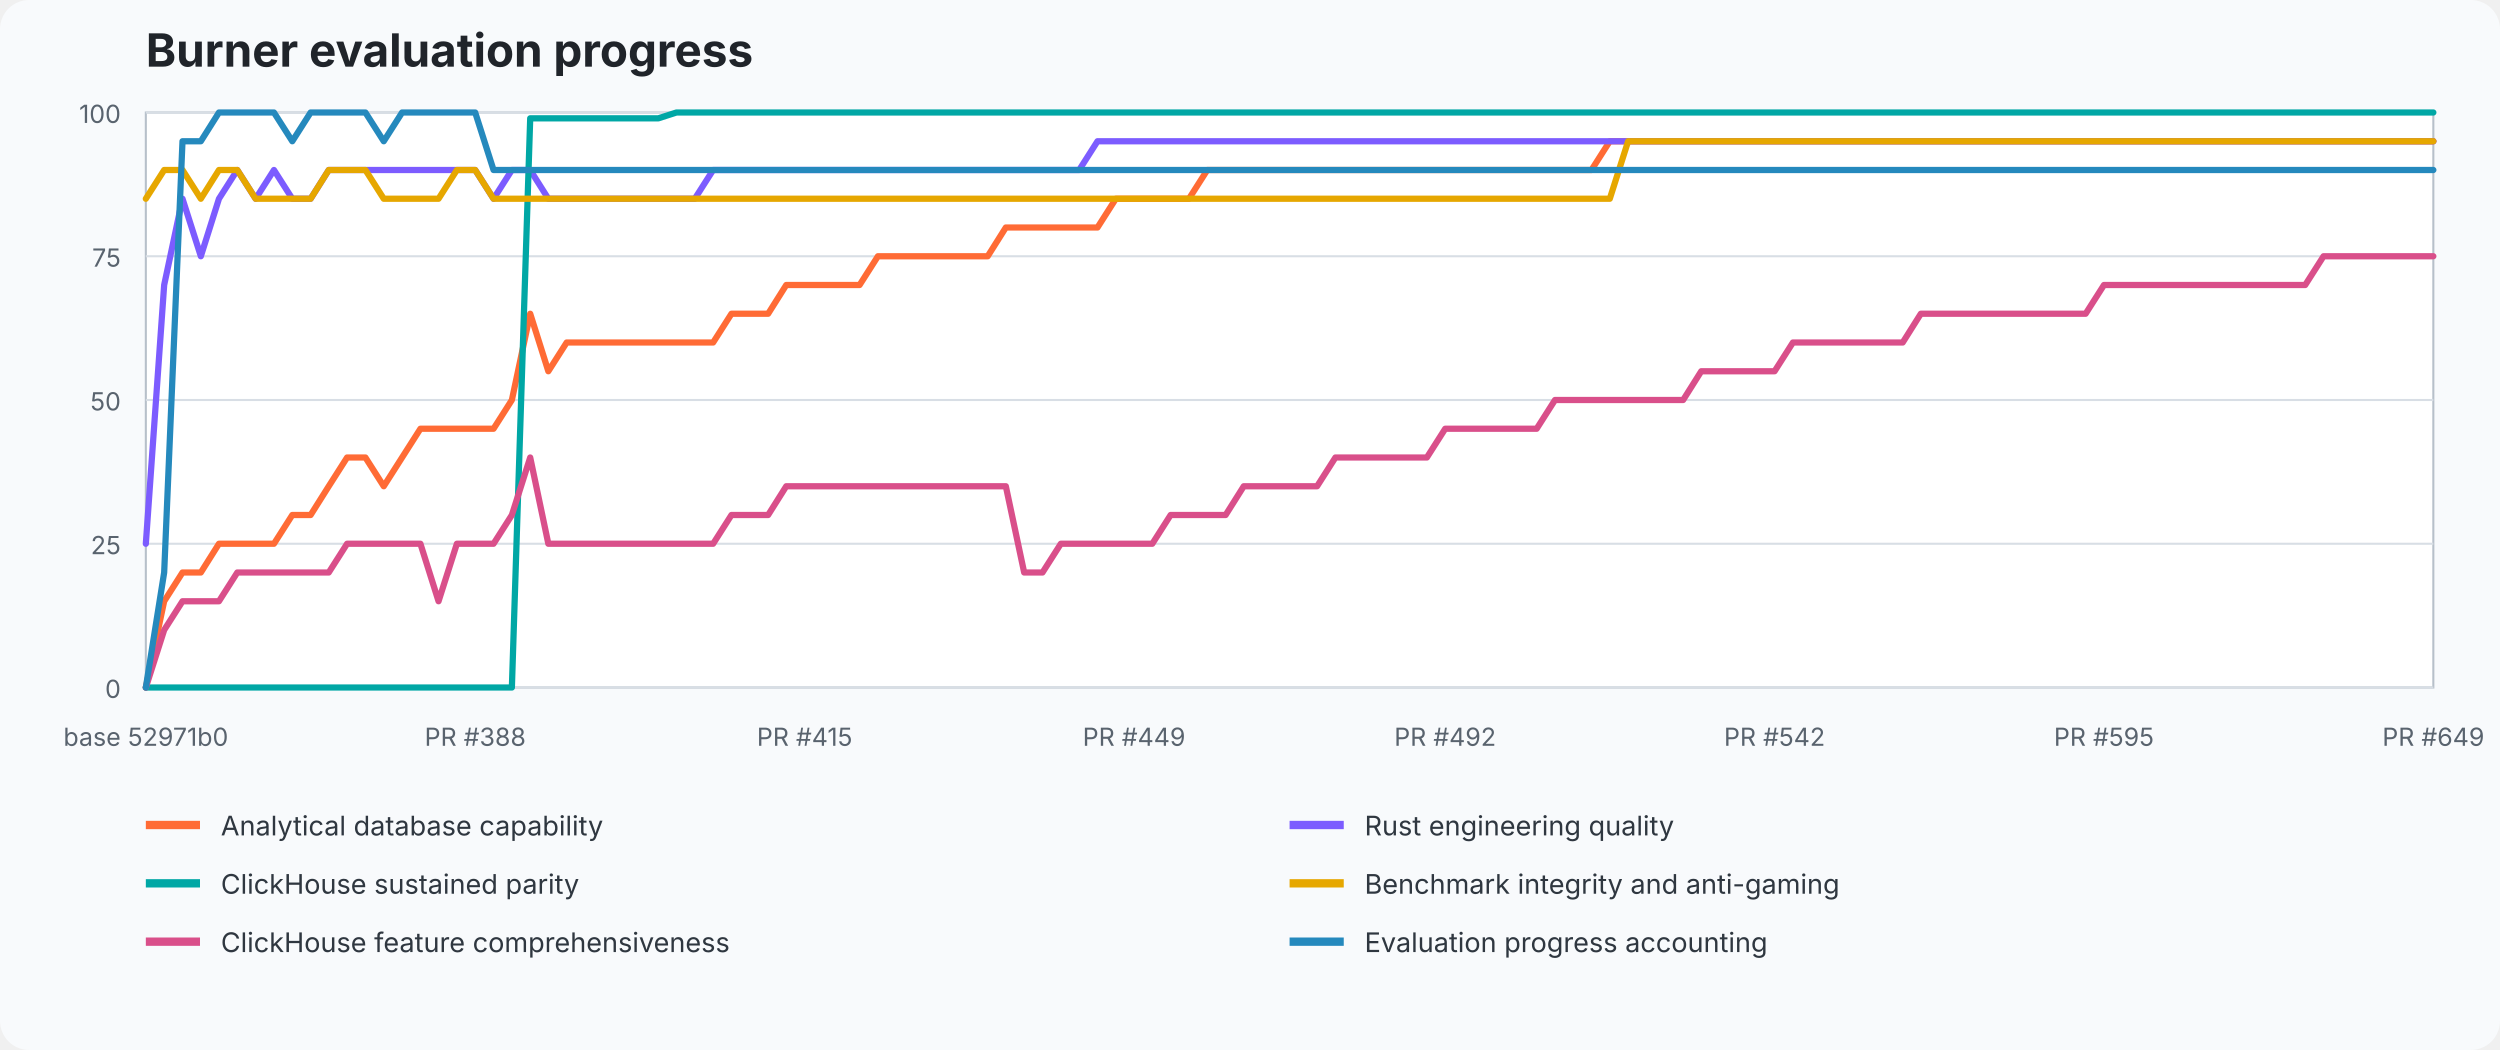
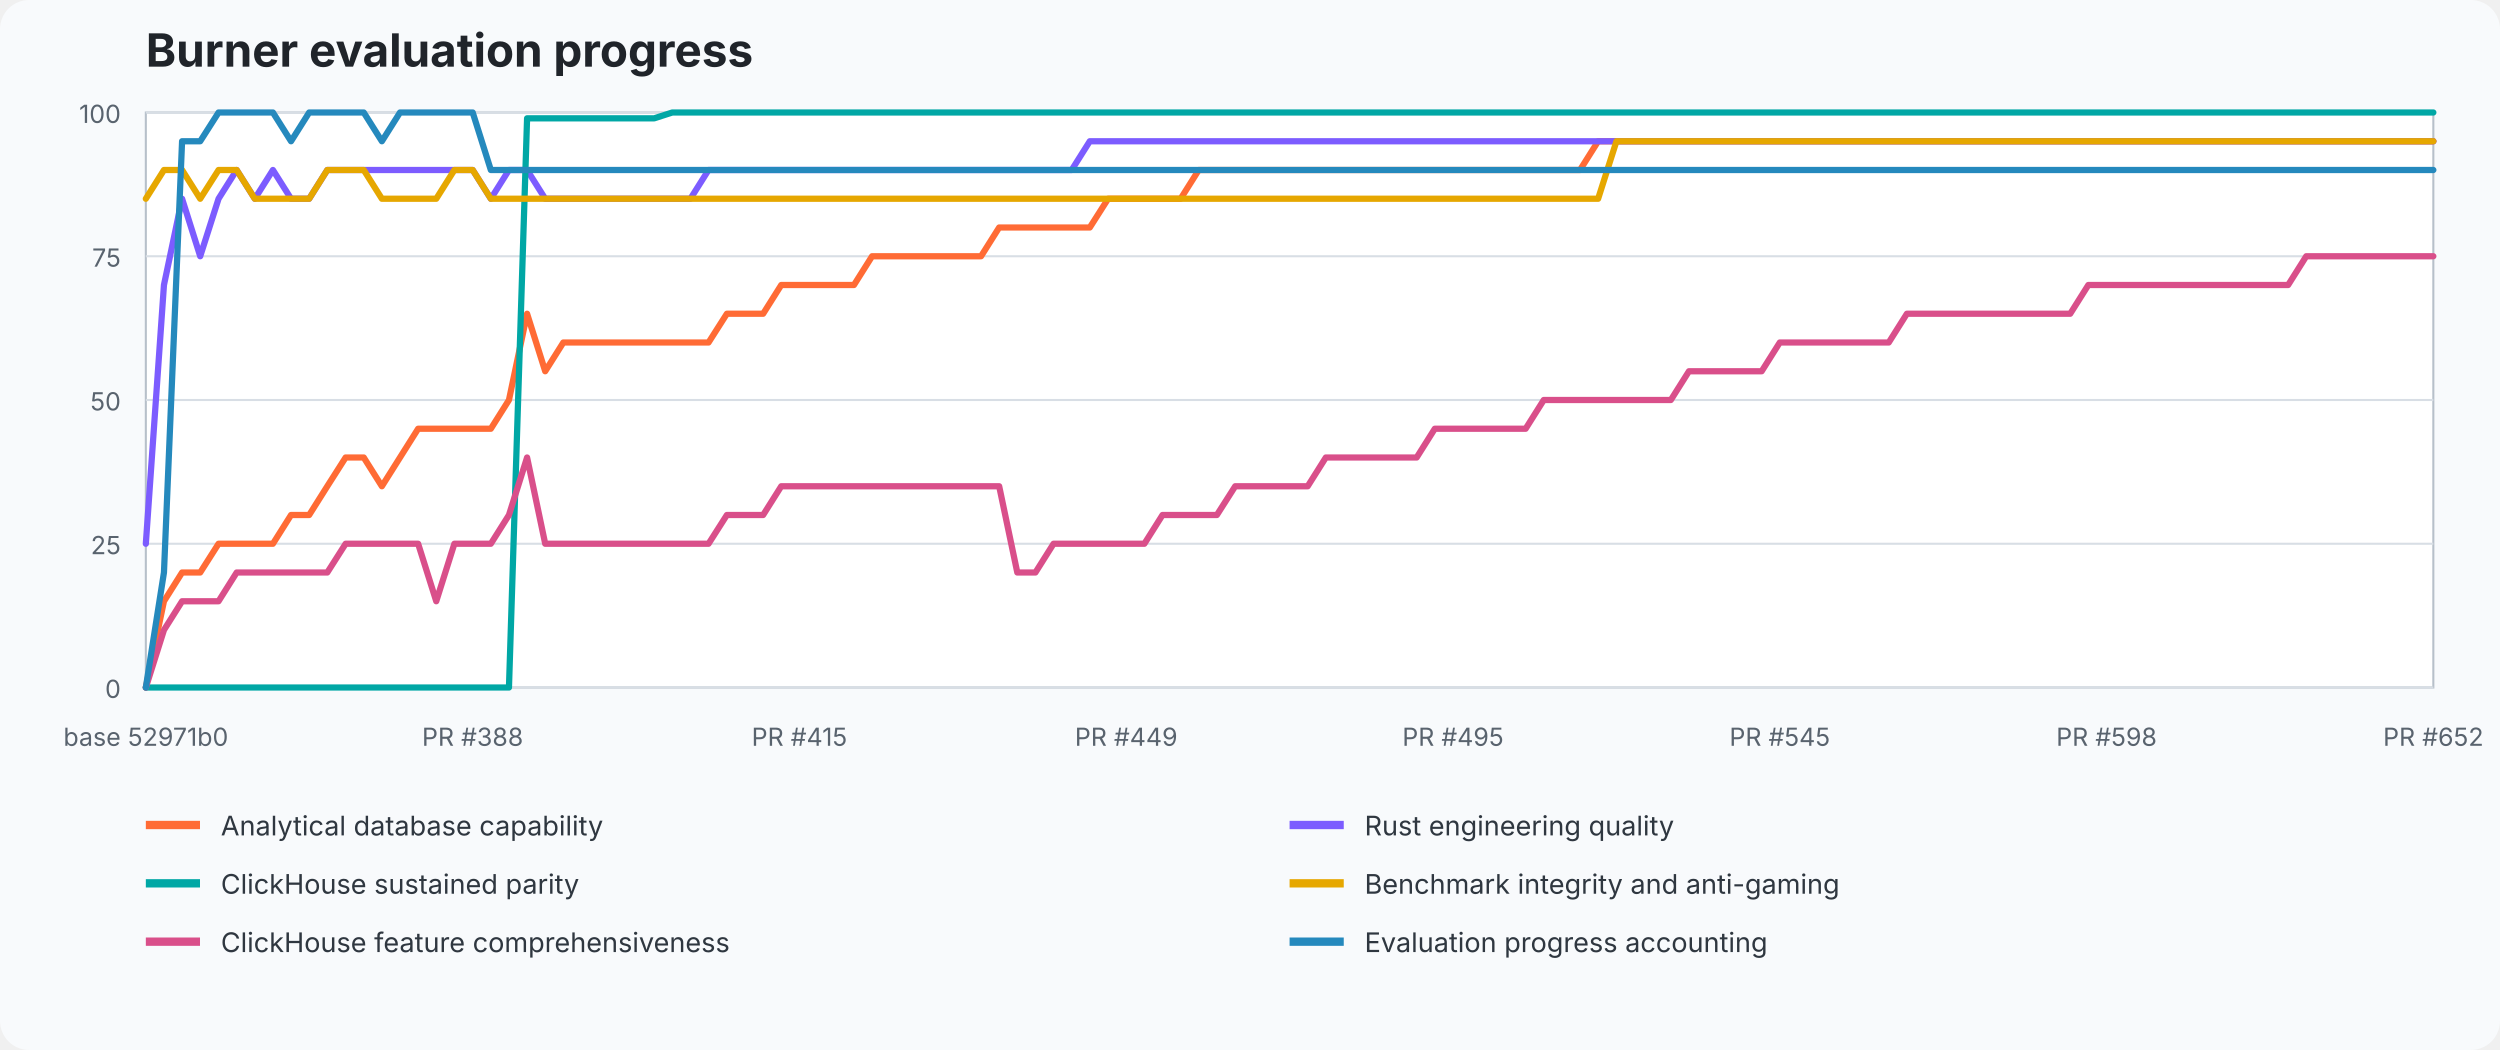
<svg xmlns="http://www.w3.org/2000/svg" width="1200" height="504" viewBox="0 0 1200 504" role="img" aria-labelledby="title desc">
  <style>text{font-family:ui-sans-serif,system-ui,-apple-system,BlinkMacSystemFont,"Segoe UI",sans-serif}.title{font-size:22px;font-weight:700;fill:#20242a}.axis{font-size:12px;fill:#59636e}.legend{font-size:13px;fill:#2f3740}.grid{stroke:#d8dee5;stroke-width:1}.plot{fill:#fff;stroke:#b7c0ca}</style>
  <rect width="100%" height="100%" fill="#f8fafc" rx="14" />
  <text x="70" y="32" class="title">Burner evaluation progress</text>
  <rect x="70" y="54" width="1098" height="276" class="plot" />
  <line x1="70" y1="330" x2="1168" y2="330" class="grid" />
  <text x="58" y="335" text-anchor="end" class="axis">0</text>
  <line x1="70" y1="261" x2="1168" y2="261" class="grid" />
  <text x="58" y="266" text-anchor="end" class="axis">25</text>
  <line x1="70" y1="192" x2="1168" y2="192" class="grid" />
  <text x="58" y="197" text-anchor="end" class="axis">50</text>
  <line x1="70" y1="123" x2="1168" y2="123" class="grid" />
  <text x="58" y="128" text-anchor="end" class="axis">75</text>
  <line x1="70" y1="54" x2="1168" y2="54" class="grid" />
  <text x="58" y="59" text-anchor="end" class="axis">100</text>
-   <polyline points="70.0,330.0 78.8,288.6 87.6,274.8 96.4,274.8 105.1,261.0 113.9,261.0 122.7,261.0 131.5,261.0 140.3,247.2 149.1,247.2 157.8,233.4 166.6,219.6 175.4,219.6 184.2,233.4 193.0,219.6 201.8,205.8 210.5,205.8 219.3,205.8 228.1,205.8 236.9,205.8 245.7,192.0 254.5,150.6 263.2,178.2 272.0,164.4 280.8,164.4 289.6,164.4 298.4,164.4 307.2,164.4 316.0,164.4 324.7,164.4 333.5,164.4 342.3,164.4 351.1,150.6 359.9,150.6 368.7,150.6 377.4,136.8 386.2,136.8 395.0,136.8 403.8,136.8 412.6,136.8 421.4,123.0 430.1,123.0 438.9,123.0 447.7,123.0 456.5,123.0 465.3,123.0 474.1,123.0 482.8,109.2 491.6,109.2 500.4,109.2 509.2,109.2 518.0,109.2 526.8,109.2 535.6,95.4 544.3,95.4 553.1,95.4 561.9,95.4 570.7,95.4 579.5,81.6 588.3,81.6 597.0,81.6 605.8,81.6 614.6,81.6 623.4,81.6 632.2,81.6 641.0,81.6 649.7,81.6 658.5,81.6 667.3,81.6 676.1,81.6 684.9,81.6 693.7,81.6 702.4,81.6 711.2,81.6 720.0,81.6 728.8,81.6 737.6,81.6 746.4,81.6 755.2,81.6 763.9,81.6 772.7,67.8 781.5,67.8 790.3,67.8 799.1,67.8 807.9,67.8 816.6,67.8 825.4,67.8 834.2,67.8 843.0,67.8 851.8,67.8 860.6,67.8 869.3,67.8 878.1,67.8 886.9,67.8 895.7,67.8 904.5,67.8 913.3,67.8 922.0,67.8 930.8,67.8 939.6,67.8 948.4,67.8 957.2,67.8 966.0,67.8 974.8,67.8 983.5,67.8 992.3,67.8 1001.1,67.8 1009.9,67.8 1018.7,67.8 1027.5,67.8 1036.2,67.8 1045.0,67.8 1053.8,67.8 1062.6,67.8 1071.4,67.8 1080.2,67.8 1088.9,67.8 1097.7,67.8 1106.5,67.8 1115.3,67.8 1124.1,67.8 1132.9,67.8 1141.6,67.8 1150.4,67.8 1159.2,67.8 1168.0,67.8" fill="none" stroke="#ff6b35" stroke-width="3" stroke-linejoin="round" stroke-linecap="round" />
-   <polyline points="70.0,261.0 78.8,136.8 87.6,95.4 96.4,123.0 105.1,95.4 113.9,81.6 122.7,95.4 131.5,81.6 140.3,95.4 149.1,95.4 157.8,81.6 166.6,81.6 175.4,81.6 184.2,81.6 193.0,81.6 201.8,81.6 210.5,81.6 219.3,81.6 228.1,81.6 236.9,95.4 245.7,81.6 254.5,81.6 263.2,95.4 272.0,95.4 280.8,95.4 289.6,95.4 298.4,95.4 307.2,95.4 316.0,95.4 324.7,95.4 333.5,95.4 342.3,81.6 351.1,81.6 359.9,81.6 368.7,81.6 377.4,81.6 386.2,81.6 395.0,81.6 403.8,81.6 412.6,81.6 421.4,81.6 430.1,81.6 438.9,81.6 447.7,81.6 456.5,81.6 465.3,81.6 474.1,81.6 482.8,81.6 491.6,81.6 500.4,81.6 509.2,81.6 518.0,81.6 526.8,67.8 535.6,67.8 544.3,67.8 553.1,67.8 561.9,67.8 570.7,67.8 579.5,67.8 588.3,67.8 597.0,67.8 605.8,67.8 614.6,67.8 623.4,67.8 632.2,67.8 641.0,67.8 649.7,67.8 658.5,67.8 667.3,67.8 676.1,67.8 684.9,67.8 693.7,67.8 702.4,67.8 711.2,67.8 720.0,67.8 728.8,67.8 737.6,67.8 746.4,67.8 755.2,67.8 763.9,67.8 772.7,67.8 781.5,67.8 790.3,67.8 799.1,67.8 807.9,67.8 816.6,67.8 825.4,67.8 834.2,67.8 843.0,67.8 851.8,67.8 860.6,67.8 869.3,67.8 878.1,67.8 886.9,67.8 895.7,67.8 904.5,67.8 913.3,67.8 922.0,67.8 930.8,67.8 939.6,67.8 948.4,67.8 957.2,67.8 966.0,67.8 974.8,67.8 983.5,67.8 992.3,67.8 1001.1,67.8 1009.9,67.8 1018.7,67.8 1027.5,67.8 1036.2,67.8 1045.0,67.8 1053.8,67.8 1062.6,67.8 1071.4,67.8 1080.2,67.8 1088.9,67.8 1097.7,67.8 1106.5,67.8 1115.3,67.8 1124.1,67.8 1132.9,67.8 1141.6,67.8 1150.4,67.8 1159.2,67.8 1168.0,67.8" fill="none" stroke="#7c5cff" stroke-width="3" stroke-linejoin="round" stroke-linecap="round" />
-   <polyline points="70.0,330.0 78.8,330.0 87.6,330.0 96.4,330.0 105.1,330.0 113.9,330.0 122.7,330.0 131.5,330.0 140.3,330.0 149.1,330.0 157.8,330.0 166.6,330.0 175.4,330.0 184.2,330.0 193.0,330.0 201.8,330.0 210.5,330.0 219.3,330.0 228.1,330.0 236.9,330.0 245.7,330.0 254.5,56.8 263.2,56.8 272.0,56.8 280.8,56.8 289.6,56.8 298.4,56.8 307.2,56.8 316.0,56.8 324.7,54.0 333.5,54.0 342.3,54.0 351.1,54.0 359.9,54.0 368.7,54.0 377.4,54.0 386.2,54.0 395.0,54.0 403.8,54.0 412.6,54.0 421.4,54.0 430.1,54.0 438.9,54.0 447.7,54.0 456.5,54.0 465.3,54.0 474.1,54.0 482.8,54.0 491.6,54.0 500.4,54.0 509.2,54.0 518.0,54.0 526.8,54.0 535.6,54.0 544.3,54.0 553.1,54.0 561.9,54.0 570.7,54.0 579.5,54.0 588.3,54.0 597.0,54.0 605.8,54.0 614.6,54.0 623.4,54.0 632.2,54.0 641.0,54.0 649.7,54.0 658.5,54.0 667.3,54.0 676.1,54.0 684.9,54.0 693.7,54.0 702.4,54.0 711.2,54.0 720.0,54.0 728.8,54.0 737.6,54.0 746.4,54.0 755.2,54.0 763.9,54.0 772.7,54.0 781.5,54.0 790.3,54.0 799.1,54.0 807.9,54.0 816.6,54.0 825.4,54.0 834.2,54.0 843.0,54.0 851.8,54.0 860.6,54.0 869.3,54.0 878.1,54.0 886.9,54.0 895.7,54.0 904.5,54.0 913.3,54.0 922.0,54.0 930.8,54.0 939.6,54.0 948.4,54.0 957.2,54.0 966.0,54.0 974.8,54.0 983.5,54.0 992.3,54.0 1001.1,54.0 1009.9,54.0 1018.7,54.0 1027.5,54.0 1036.2,54.0 1045.0,54.0 1053.8,54.0 1062.6,54.0 1071.4,54.0 1080.2,54.0 1088.9,54.0 1097.7,54.0 1106.5,54.0 1115.3,54.0 1124.1,54.0 1132.9,54.0 1141.6,54.0 1150.4,54.0 1159.2,54.0 1168.0,54.0" fill="none" stroke="#00a7a5" stroke-width="3" stroke-linejoin="round" stroke-linecap="round" />
-   <polyline points="70.0,95.4 78.8,81.6 87.6,81.6 96.4,95.4 105.1,81.6 113.9,81.6 122.7,95.4 131.5,95.4 140.3,95.4 149.1,95.4 157.8,81.6 166.6,81.6 175.4,81.6 184.2,95.4 193.0,95.4 201.8,95.4 210.5,95.4 219.3,81.6 228.1,81.6 236.9,95.4 245.7,95.4 254.5,95.4 263.2,95.4 272.0,95.4 280.8,95.4 289.6,95.4 298.4,95.4 307.2,95.4 316.0,95.4 324.7,95.4 333.5,95.4 342.3,95.4 351.1,95.4 359.9,95.4 368.7,95.4 377.4,95.4 386.2,95.4 395.0,95.4 403.8,95.4 412.6,95.4 421.4,95.4 430.1,95.4 438.9,95.4 447.7,95.4 456.5,95.4 465.3,95.4 474.1,95.4 482.8,95.4 491.6,95.4 500.4,95.4 509.2,95.4 518.0,95.4 526.8,95.4 535.6,95.4 544.3,95.4 553.1,95.4 561.9,95.4 570.7,95.4 579.5,95.4 588.3,95.4 597.0,95.4 605.8,95.4 614.6,95.4 623.4,95.4 632.2,95.4 641.0,95.4 649.7,95.4 658.5,95.4 667.3,95.4 676.1,95.4 684.9,95.4 693.7,95.4 702.4,95.4 711.2,95.4 720.0,95.4 728.8,95.4 737.6,95.4 746.4,95.4 755.2,95.4 763.9,95.4 772.7,95.4 781.5,67.8 790.3,67.8 799.1,67.8 807.9,67.8 816.6,67.8 825.4,67.8 834.2,67.8 843.0,67.8 851.8,67.8 860.6,67.8 869.3,67.8 878.1,67.8 886.9,67.8 895.7,67.8 904.5,67.8 913.3,67.8 922.0,67.8 930.8,67.8 939.6,67.8 948.4,67.8 957.2,67.8 966.0,67.8 974.8,67.8 983.5,67.8 992.3,67.8 1001.1,67.8 1009.9,67.8 1018.7,67.8 1027.5,67.8 1036.2,67.8 1045.0,67.8 1053.8,67.8 1062.6,67.8 1071.4,67.8 1080.2,67.8 1088.9,67.8 1097.7,67.8 1106.5,67.8 1115.3,67.8 1124.1,67.8 1132.9,67.8 1141.6,67.8 1150.4,67.8 1159.2,67.8 1168.0,67.8" fill="none" stroke="#e6a700" stroke-width="3" stroke-linejoin="round" stroke-linecap="round" />
-   <polyline points="70.0,330.0 78.8,302.4 87.6,288.6 96.4,288.6 105.1,288.6 113.9,274.8 122.7,274.8 131.5,274.8 140.3,274.8 149.1,274.8 157.8,274.8 166.6,261.0 175.4,261.0 184.2,261.0 193.0,261.0 201.8,261.0 210.5,288.6 219.3,261.0 228.1,261.0 236.9,261.0 245.7,247.2 254.5,219.6 263.2,261.0 272.0,261.0 280.8,261.0 289.6,261.0 298.4,261.0 307.2,261.0 316.0,261.0 324.7,261.0 333.5,261.0 342.3,261.0 351.1,247.2 359.9,247.2 368.7,247.2 377.4,233.4 386.2,233.4 395.0,233.4 403.8,233.4 412.6,233.4 421.4,233.4 430.1,233.4 438.9,233.4 447.7,233.4 456.5,233.4 465.3,233.4 474.1,233.4 482.8,233.4 491.6,274.8 500.4,274.8 509.2,261.0 518.0,261.0 526.8,261.0 535.6,261.0 544.3,261.0 553.1,261.0 561.9,247.2 570.7,247.2 579.5,247.2 588.3,247.2 597.0,233.4 605.8,233.4 614.6,233.4 623.4,233.4 632.2,233.4 641.0,219.6 649.7,219.6 658.5,219.6 667.3,219.6 676.1,219.6 684.9,219.6 693.7,205.8 702.4,205.8 711.2,205.8 720.0,205.8 728.8,205.8 737.6,205.8 746.4,192.0 755.2,192.0 763.9,192.0 772.7,192.0 781.5,192.0 790.3,192.0 799.1,192.0 807.9,192.0 816.6,178.2 825.4,178.2 834.2,178.2 843.0,178.2 851.8,178.2 860.6,164.4 869.3,164.4 878.1,164.4 886.9,164.4 895.7,164.4 904.5,164.4 913.3,164.4 922.0,150.6 930.8,150.6 939.6,150.6 948.4,150.6 957.2,150.6 966.0,150.6 974.8,150.6 983.5,150.6 992.3,150.6 1001.1,150.6 1009.9,136.8 1018.7,136.8 1027.5,136.8 1036.2,136.8 1045.0,136.8 1053.8,136.8 1062.6,136.8 1071.4,136.8 1080.2,136.8 1088.9,136.8 1097.7,136.8 1106.5,136.8 1115.3,123.0 1124.1,123.0 1132.9,123.0 1141.6,123.0 1150.4,123.0 1159.2,123.0 1168.0,123.0" fill="none" stroke="#d94f8a" stroke-width="3" stroke-linejoin="round" stroke-linecap="round" />
-   <polyline points="70.0,330.0 78.8,274.8 87.6,67.8 96.4,67.8 105.1,54.0 113.9,54.0 122.7,54.0 131.5,54.0 140.3,67.8 149.1,54.0 157.8,54.0 166.6,54.0 175.4,54.0 184.2,67.8 193.0,54.0 201.8,54.0 210.5,54.0 219.3,54.0 228.1,54.0 236.9,81.6 245.7,81.6 254.5,81.6 263.2,81.6 272.0,81.6 280.8,81.6 289.6,81.6 298.4,81.6 307.2,81.6 316.0,81.6 324.7,81.6 333.5,81.6 342.3,81.6 351.1,81.6 359.9,81.6 368.7,81.6 377.4,81.6 386.2,81.6 395.0,81.6 403.8,81.6 412.6,81.6 421.4,81.6 430.1,81.6 438.9,81.6 447.7,81.6 456.5,81.6 465.3,81.6 474.1,81.6 482.8,81.6 491.6,81.6 500.4,81.6 509.2,81.6 518.0,81.6 526.8,81.6 535.6,81.6 544.3,81.6 553.1,81.6 561.9,81.6 570.7,81.6 579.5,81.6 588.3,81.6 597.0,81.6 605.8,81.6 614.6,81.6 623.4,81.6 632.2,81.6 641.0,81.6 649.7,81.6 658.5,81.6 667.3,81.6 676.1,81.6 684.9,81.6 693.7,81.6 702.4,81.6 711.2,81.6 720.0,81.6 728.8,81.6 737.6,81.6 746.4,81.6 755.2,81.6 763.9,81.6 772.7,81.6 781.5,81.6 790.3,81.6 799.1,81.6 807.9,81.6 816.6,81.6 825.4,81.6 834.2,81.6 843.0,81.6 851.8,81.6 860.6,81.6 869.3,81.6 878.1,81.6 886.9,81.6 895.7,81.6 904.5,81.6 913.3,81.6 922.0,81.6 930.8,81.6 939.6,81.6 948.4,81.6 957.2,81.6 966.0,81.6 974.8,81.6 983.5,81.6 992.3,81.6 1001.1,81.6 1009.9,81.6 1018.7,81.6 1027.5,81.6 1036.2,81.6 1045.0,81.6 1053.8,81.6 1062.6,81.6 1071.4,81.6 1080.2,81.6 1088.9,81.6 1097.7,81.6 1106.5,81.6 1115.3,81.6 1124.1,81.6 1132.9,81.6 1141.6,81.6 1150.4,81.6 1159.2,81.6 1168.0,81.6" fill="none" stroke="#2589bd" stroke-width="3" stroke-linejoin="round" stroke-linecap="round" />
+   <polyline points="70.0,330.0 78.7,288.6 87.4,274.8 96.1,274.8 104.9,261.0 113.6,261.0 122.3,261.0 131.0,261.0 139.7,247.2 148.4,247.2 157.1,233.4 165.9,219.6 174.6,219.6 183.3,233.4 192.0,219.6 200.7,205.8 209.4,205.8 218.1,205.8 226.9,205.8 235.6,205.8 244.3,192.0 253.0,150.6 261.7,178.2 270.4,164.4 279.1,164.4 287.9,164.4 296.6,164.4 305.3,164.4 314.0,164.4 322.7,164.4 331.4,164.4 340.1,164.4 348.9,150.6 357.6,150.6 366.3,150.6 375.0,136.8 383.7,136.8 392.4,136.8 401.1,136.8 409.9,136.8 418.6,123.0 427.3,123.0 436.0,123.0 444.7,123.0 453.4,123.0 462.1,123.0 470.9,123.0 479.6,109.2 488.3,109.2 497.0,109.2 505.7,109.2 514.4,109.2 523.1,109.2 531.9,95.4 540.6,95.4 549.3,95.4 558.0,95.4 566.7,95.4 575.4,81.6 584.1,81.6 592.9,81.6 601.6,81.6 610.3,81.6 619.0,81.6 627.7,81.6 636.4,81.6 645.1,81.6 653.9,81.6 662.6,81.6 671.3,81.6 680.0,81.6 688.7,81.6 697.4,81.6 706.1,81.6 714.9,81.6 723.6,81.6 732.3,81.6 741.0,81.6 749.7,81.6 758.4,81.6 767.1,67.8 775.9,67.8 784.6,67.8 793.3,67.8 802.0,67.8 810.7,67.8 819.4,67.8 828.1,67.8 836.9,67.8 845.6,67.8 854.3,67.8 863.0,67.8 871.7,67.8 880.4,67.8 889.1,67.8 897.9,67.8 906.6,67.8 915.3,67.8 924.0,67.8 932.7,67.8 941.4,67.8 950.1,67.8 958.9,67.8 967.6,67.8 976.3,67.8 985.0,67.8 993.7,67.8 1002.4,67.8 1011.1,67.8 1019.9,67.8 1028.6,67.8 1037.3,67.8 1046.0,67.8 1054.7,67.8 1063.4,67.8 1072.1,67.8 1080.9,67.8 1089.6,67.8 1098.3,67.8 1107.0,67.8 1115.7,67.8 1124.4,67.8 1133.1,67.8 1141.9,67.8 1150.6,67.8 1159.3,67.8 1168.0,67.8" fill="none" stroke="#ff6b35" stroke-width="3" stroke-linejoin="round" stroke-linecap="round" />
+   <polyline points="70.0,261.0 78.7,136.8 87.4,95.4 96.1,123.0 104.9,95.4 113.6,81.6 122.3,95.4 131.0,81.6 139.7,95.4 148.4,95.4 157.1,81.6 165.9,81.6 174.6,81.6 183.3,81.6 192.0,81.6 200.7,81.6 209.4,81.6 218.1,81.6 226.9,81.6 235.6,95.4 244.3,81.6 253.0,81.6 261.7,95.4 270.4,95.4 279.1,95.4 287.9,95.4 296.6,95.4 305.3,95.4 314.0,95.4 322.7,95.4 331.4,95.4 340.1,81.6 348.9,81.6 357.6,81.6 366.3,81.6 375.0,81.6 383.7,81.6 392.4,81.6 401.1,81.6 409.9,81.6 418.6,81.6 427.3,81.6 436.0,81.6 444.7,81.6 453.4,81.6 462.1,81.6 470.9,81.6 479.6,81.6 488.3,81.6 497.0,81.6 505.7,81.6 514.4,81.6 523.1,67.8 531.9,67.8 540.6,67.8 549.3,67.8 558.0,67.8 566.7,67.8 575.4,67.8 584.1,67.8 592.9,67.8 601.6,67.8 610.3,67.8 619.0,67.8 627.7,67.8 636.4,67.8 645.1,67.8 653.9,67.8 662.6,67.8 671.3,67.8 680.0,67.8 688.7,67.8 697.4,67.8 706.1,67.8 714.9,67.8 723.6,67.8 732.3,67.8 741.0,67.8 749.7,67.8 758.4,67.8 767.1,67.8 775.9,67.8 784.6,67.8 793.3,67.8 802.0,67.8 810.7,67.8 819.4,67.8 828.1,67.8 836.9,67.8 845.6,67.8 854.3,67.8 863.0,67.8 871.7,67.8 880.4,67.8 889.1,67.8 897.9,67.8 906.6,67.8 915.3,67.8 924.0,67.8 932.7,67.8 941.4,67.8 950.1,67.8 958.9,67.8 967.6,67.8 976.3,67.8 985.0,67.8 993.7,67.8 1002.4,67.8 1011.1,67.8 1019.9,67.8 1028.6,67.8 1037.3,67.8 1046.0,67.8 1054.7,67.8 1063.4,67.8 1072.1,67.8 1080.9,67.8 1089.6,67.8 1098.3,67.8 1107.0,67.8 1115.7,67.8 1124.4,67.8 1133.1,67.8 1141.9,67.8 1150.6,67.8 1159.3,67.8 1168.0,67.8" fill="none" stroke="#7c5cff" stroke-width="3" stroke-linejoin="round" stroke-linecap="round" />
+   <polyline points="70.0,330.0 78.7,330.0 87.4,330.0 96.1,330.0 104.9,330.0 113.6,330.0 122.3,330.0 131.0,330.0 139.7,330.0 148.4,330.0 157.1,330.0 165.9,330.0 174.6,330.0 183.3,330.0 192.0,330.0 200.7,330.0 209.4,330.0 218.1,330.0 226.9,330.0 235.6,330.0 244.3,330.0 253.0,56.8 261.7,56.8 270.4,56.8 279.1,56.8 287.9,56.8 296.6,56.8 305.3,56.8 314.0,56.8 322.7,54.0 331.4,54.0 340.1,54.0 348.9,54.0 357.6,54.0 366.3,54.0 375.0,54.0 383.7,54.0 392.4,54.0 401.1,54.0 409.9,54.0 418.6,54.0 427.3,54.0 436.0,54.0 444.7,54.0 453.4,54.0 462.1,54.0 470.9,54.0 479.6,54.0 488.3,54.0 497.0,54.0 505.7,54.0 514.4,54.0 523.1,54.0 531.9,54.0 540.6,54.0 549.3,54.0 558.0,54.0 566.7,54.0 575.4,54.0 584.1,54.0 592.9,54.0 601.6,54.0 610.3,54.0 619.0,54.0 627.7,54.0 636.4,54.0 645.1,54.0 653.9,54.0 662.6,54.0 671.3,54.0 680.0,54.0 688.7,54.0 697.4,54.0 706.1,54.0 714.9,54.0 723.6,54.0 732.3,54.0 741.0,54.0 749.7,54.0 758.4,54.0 767.1,54.0 775.9,54.0 784.6,54.0 793.3,54.0 802.0,54.0 810.7,54.0 819.4,54.0 828.1,54.0 836.9,54.0 845.6,54.0 854.3,54.0 863.0,54.0 871.7,54.0 880.4,54.0 889.1,54.0 897.9,54.0 906.6,54.0 915.3,54.0 924.0,54.0 932.7,54.0 941.4,54.0 950.1,54.0 958.9,54.0 967.6,54.0 976.3,54.0 985.0,54.0 993.7,54.0 1002.4,54.0 1011.1,54.0 1019.9,54.0 1028.6,54.0 1037.3,54.0 1046.0,54.0 1054.7,54.0 1063.4,54.0 1072.1,54.0 1080.9,54.0 1089.6,54.0 1098.3,54.0 1107.0,54.0 1115.7,54.0 1124.4,54.0 1133.1,54.0 1141.9,54.0 1150.6,54.0 1159.3,54.0 1168.0,54.0" fill="none" stroke="#00a7a5" stroke-width="3" stroke-linejoin="round" stroke-linecap="round" />
+   <polyline points="70.0,95.4 78.7,81.6 87.4,81.6 96.1,95.4 104.9,81.6 113.6,81.6 122.3,95.4 131.0,95.4 139.7,95.4 148.4,95.4 157.1,81.6 165.9,81.6 174.6,81.6 183.3,95.4 192.0,95.4 200.7,95.4 209.4,95.4 218.1,81.6 226.9,81.6 235.6,95.4 244.3,95.4 253.0,95.4 261.7,95.4 270.4,95.4 279.1,95.4 287.9,95.4 296.6,95.4 305.3,95.4 314.0,95.4 322.7,95.4 331.4,95.4 340.1,95.4 348.9,95.4 357.6,95.4 366.3,95.4 375.0,95.4 383.7,95.4 392.4,95.4 401.1,95.4 409.9,95.4 418.6,95.4 427.3,95.4 436.0,95.4 444.7,95.4 453.4,95.4 462.1,95.4 470.9,95.4 479.6,95.4 488.3,95.4 497.0,95.4 505.7,95.4 514.4,95.4 523.1,95.4 531.9,95.4 540.6,95.4 549.3,95.4 558.0,95.4 566.7,95.4 575.4,95.4 584.1,95.4 592.9,95.4 601.6,95.4 610.3,95.4 619.0,95.4 627.7,95.4 636.4,95.4 645.1,95.4 653.9,95.4 662.6,95.4 671.3,95.4 680.0,95.4 688.7,95.4 697.4,95.4 706.1,95.4 714.9,95.4 723.6,95.4 732.3,95.4 741.0,95.4 749.7,95.4 758.4,95.4 767.1,95.4 775.9,67.8 784.6,67.8 793.3,67.8 802.0,67.8 810.7,67.8 819.4,67.8 828.1,67.8 836.9,67.8 845.6,67.8 854.3,67.8 863.0,67.8 871.7,67.8 880.4,67.8 889.1,67.8 897.9,67.8 906.6,67.8 915.3,67.8 924.0,67.8 932.7,67.8 941.4,67.8 950.1,67.8 958.9,67.8 967.6,67.8 976.3,67.8 985.0,67.8 993.7,67.8 1002.4,67.8 1011.1,67.8 1019.9,67.8 1028.6,67.8 1037.3,67.8 1046.0,67.8 1054.7,67.8 1063.4,67.8 1072.1,67.8 1080.9,67.8 1089.6,67.8 1098.3,67.8 1107.0,67.8 1115.7,67.8 1124.4,67.8 1133.1,67.8 1141.9,67.8 1150.6,67.8 1159.3,67.8 1168.0,67.8" fill="none" stroke="#e6a700" stroke-width="3" stroke-linejoin="round" stroke-linecap="round" />
+   <polyline points="70.0,330.0 78.7,302.4 87.4,288.6 96.1,288.6 104.9,288.6 113.6,274.8 122.3,274.8 131.0,274.8 139.7,274.8 148.4,274.8 157.1,274.8 165.9,261.0 174.6,261.0 183.3,261.0 192.0,261.0 200.7,261.0 209.4,288.6 218.1,261.0 226.9,261.0 235.6,261.0 244.3,247.2 253.0,219.6 261.7,261.0 270.4,261.0 279.1,261.0 287.9,261.0 296.6,261.0 305.3,261.0 314.0,261.0 322.7,261.0 331.4,261.0 340.1,261.0 348.9,247.2 357.6,247.2 366.3,247.2 375.0,233.4 383.7,233.4 392.4,233.4 401.1,233.4 409.9,233.4 418.6,233.4 427.3,233.4 436.0,233.4 444.7,233.4 453.4,233.4 462.1,233.4 470.9,233.4 479.6,233.4 488.3,274.8 497.0,274.8 505.7,261.0 514.4,261.0 523.1,261.0 531.9,261.0 540.6,261.0 549.3,261.0 558.0,247.2 566.7,247.2 575.4,247.2 584.1,247.2 592.9,233.4 601.6,233.4 610.3,233.4 619.0,233.4 627.7,233.4 636.4,219.6 645.1,219.6 653.9,219.6 662.6,219.6 671.3,219.6 680.0,219.6 688.7,205.8 697.4,205.8 706.1,205.8 714.9,205.8 723.6,205.8 732.3,205.8 741.0,192.0 749.7,192.0 758.4,192.0 767.1,192.0 775.9,192.0 784.6,192.0 793.3,192.0 802.0,192.0 810.7,178.2 819.4,178.2 828.1,178.2 836.9,178.2 845.6,178.2 854.3,164.4 863.0,164.4 871.7,164.4 880.4,164.4 889.1,164.4 897.9,164.4 906.6,164.4 915.3,150.6 924.0,150.6 932.7,150.6 941.4,150.6 950.1,150.6 958.9,150.6 967.6,150.6 976.3,150.6 985.0,150.6 993.7,150.6 1002.4,136.8 1011.1,136.8 1019.9,136.8 1028.6,136.8 1037.3,136.8 1046.0,136.8 1054.7,136.8 1063.4,136.8 1072.1,136.8 1080.9,136.8 1089.6,136.8 1098.3,136.8 1107.0,123.0 1115.7,123.0 1124.4,123.0 1133.1,123.0 1141.9,123.0 1150.6,123.0 1159.3,123.0 1168.0,123.0" fill="none" stroke="#d94f8a" stroke-width="3" stroke-linejoin="round" stroke-linecap="round" />
+   <polyline points="70.0,330.0 78.7,274.8 87.4,67.8 96.1,67.8 104.9,54.0 113.6,54.0 122.3,54.0 131.0,54.0 139.7,67.8 148.4,54.0 157.1,54.0 165.9,54.0 174.6,54.0 183.3,67.8 192.0,54.0 200.7,54.0 209.4,54.0 218.1,54.0 226.9,54.0 235.6,81.6 244.3,81.6 253.0,81.6 261.7,81.6 270.4,81.6 279.1,81.6 287.9,81.6 296.6,81.6 305.3,81.6 314.0,81.6 322.7,81.6 331.4,81.6 340.1,81.6 348.9,81.6 357.6,81.6 366.3,81.6 375.0,81.6 383.7,81.6 392.4,81.6 401.1,81.6 409.9,81.6 418.6,81.6 427.3,81.6 436.0,81.6 444.7,81.6 453.4,81.6 462.1,81.6 470.9,81.6 479.6,81.6 488.3,81.6 497.0,81.6 505.7,81.6 514.4,81.6 523.1,81.6 531.9,81.6 540.6,81.6 549.3,81.6 558.0,81.6 566.7,81.6 575.4,81.6 584.1,81.6 592.9,81.6 601.6,81.6 610.3,81.6 619.0,81.6 627.7,81.6 636.4,81.6 645.1,81.6 653.9,81.6 662.6,81.6 671.3,81.6 680.0,81.6 688.7,81.6 697.4,81.6 706.1,81.6 714.9,81.6 723.6,81.6 732.3,81.6 741.0,81.6 749.7,81.6 758.4,81.6 767.1,81.6 775.9,81.6 784.6,81.6 793.3,81.6 802.0,81.6 810.7,81.6 819.4,81.6 828.1,81.6 836.9,81.6 845.6,81.6 854.3,81.6 863.0,81.6 871.7,81.6 880.4,81.6 889.1,81.6 897.9,81.6 906.6,81.6 915.3,81.6 924.0,81.6 932.7,81.6 941.4,81.6 950.1,81.6 958.9,81.6 967.6,81.6 976.3,81.6 985.0,81.6 993.7,81.6 1002.4,81.6 1011.1,81.6 1019.9,81.6 1028.6,81.6 1037.3,81.6 1046.0,81.6 1054.7,81.6 1063.4,81.6 1072.1,81.6 1080.9,81.6 1089.6,81.6 1098.3,81.6 1107.0,81.6 1115.7,81.6 1124.4,81.6 1133.1,81.6 1141.9,81.6 1150.6,81.6 1159.3,81.6 1168.0,81.6" fill="none" stroke="#2589bd" stroke-width="3" stroke-linejoin="round" stroke-linecap="round" />
  <text x="70" y="358" text-anchor="middle" class="axis">base 52971b0</text>
-   <text x="228.112" y="358" text-anchor="middle" class="axis">PR #388</text>
-   <text x="386.224" y="358" text-anchor="middle" class="axis">PR #415</text>
-   <text x="544.336" y="358" text-anchor="middle" class="axis">PR #449</text>
-   <text x="693.664" y="358" text-anchor="middle" class="axis">PR #492</text>
-   <text x="851.776" y="358" text-anchor="middle" class="axis">PR #542</text>
-   <text x="1009.888" y="358" text-anchor="middle" class="axis">PR #595</text>
-   <text x="1168" y="358" text-anchor="middle" class="axis">PR #649</text>
+   <text x="226.857" y="358" text-anchor="middle" class="axis">PR #388</text>
+   <text x="383.714" y="358" text-anchor="middle" class="axis">PR #415</text>
+   <text x="540.571" y="358" text-anchor="middle" class="axis">PR #449</text>
+   <text x="697.429" y="358" text-anchor="middle" class="axis">PR #495</text>
+   <text x="854.286" y="358" text-anchor="middle" class="axis">PR #545</text>
+   <text x="1011.143" y="358" text-anchor="middle" class="axis">PR #598</text>
+   <text x="1168" y="358" text-anchor="middle" class="axis">PR #652</text>
  <line x1="70" y1="396" x2="96" y2="396" stroke="#ff6b35" stroke-width="4" />
  <text x="106" y="401" class="legend">Analytical database capability</text>
  <line x1="619" y1="396" x2="645" y2="396" stroke="#7c5cff" stroke-width="4" />
  <text x="655" y="401" class="legend">Rust engineering quality</text>
  <line x1="70" y1="424" x2="96" y2="424" stroke="#00a7a5" stroke-width="4" />
  <text x="106" y="429" class="legend">ClickHouse sustained parity</text>
  <line x1="619" y1="424" x2="645" y2="424" stroke="#e6a700" stroke-width="4" />
  <text x="655" y="429" class="legend">Benchmark integrity and anti-gaming</text>
  <line x1="70" y1="452" x2="96" y2="452" stroke="#d94f8a" stroke-width="4" />
  <text x="106" y="457" class="legend">ClickHouse feature comprehensiveness</text>
  <line x1="619" y1="452" x2="645" y2="452" stroke="#2589bd" stroke-width="4" />
  <text x="655" y="457" class="legend">Evaluation progress accounting</text>
</svg>
